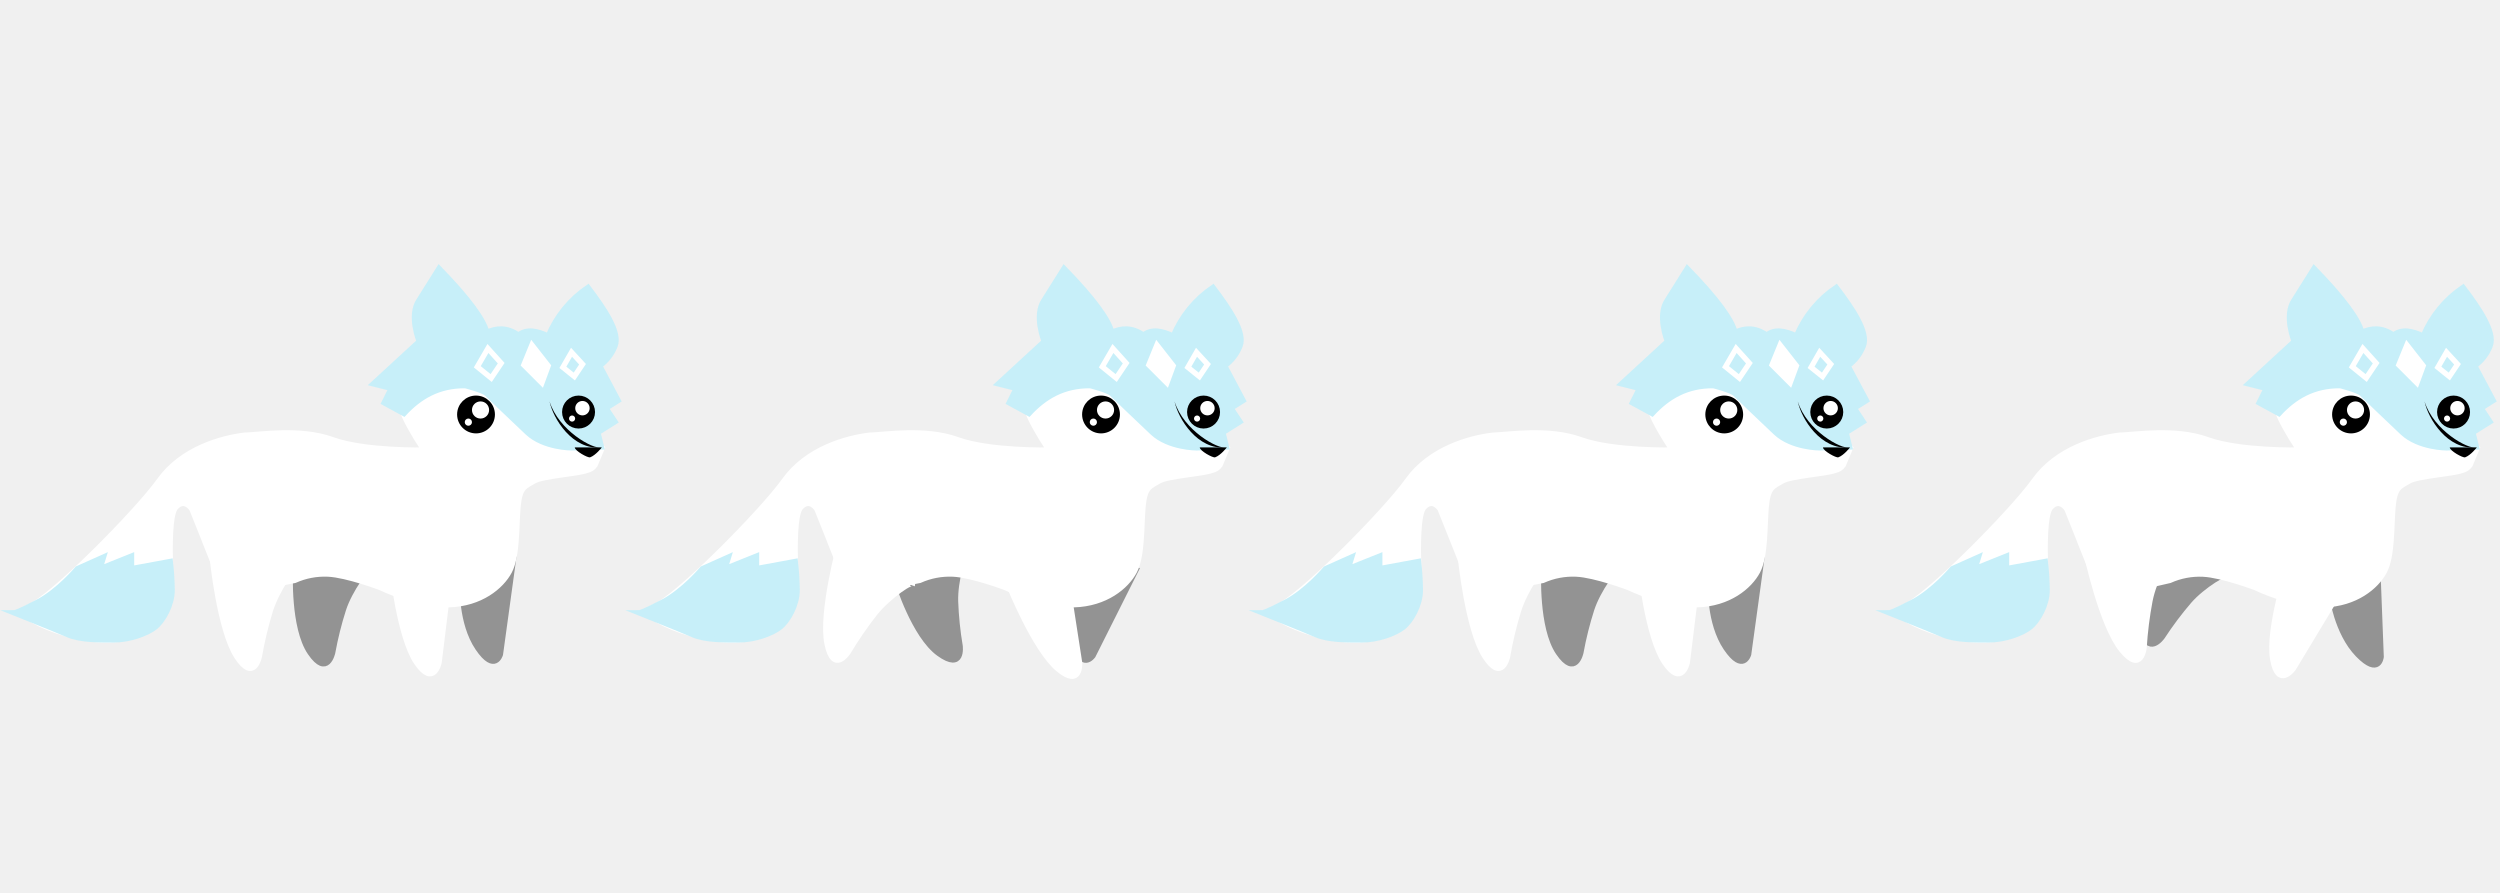
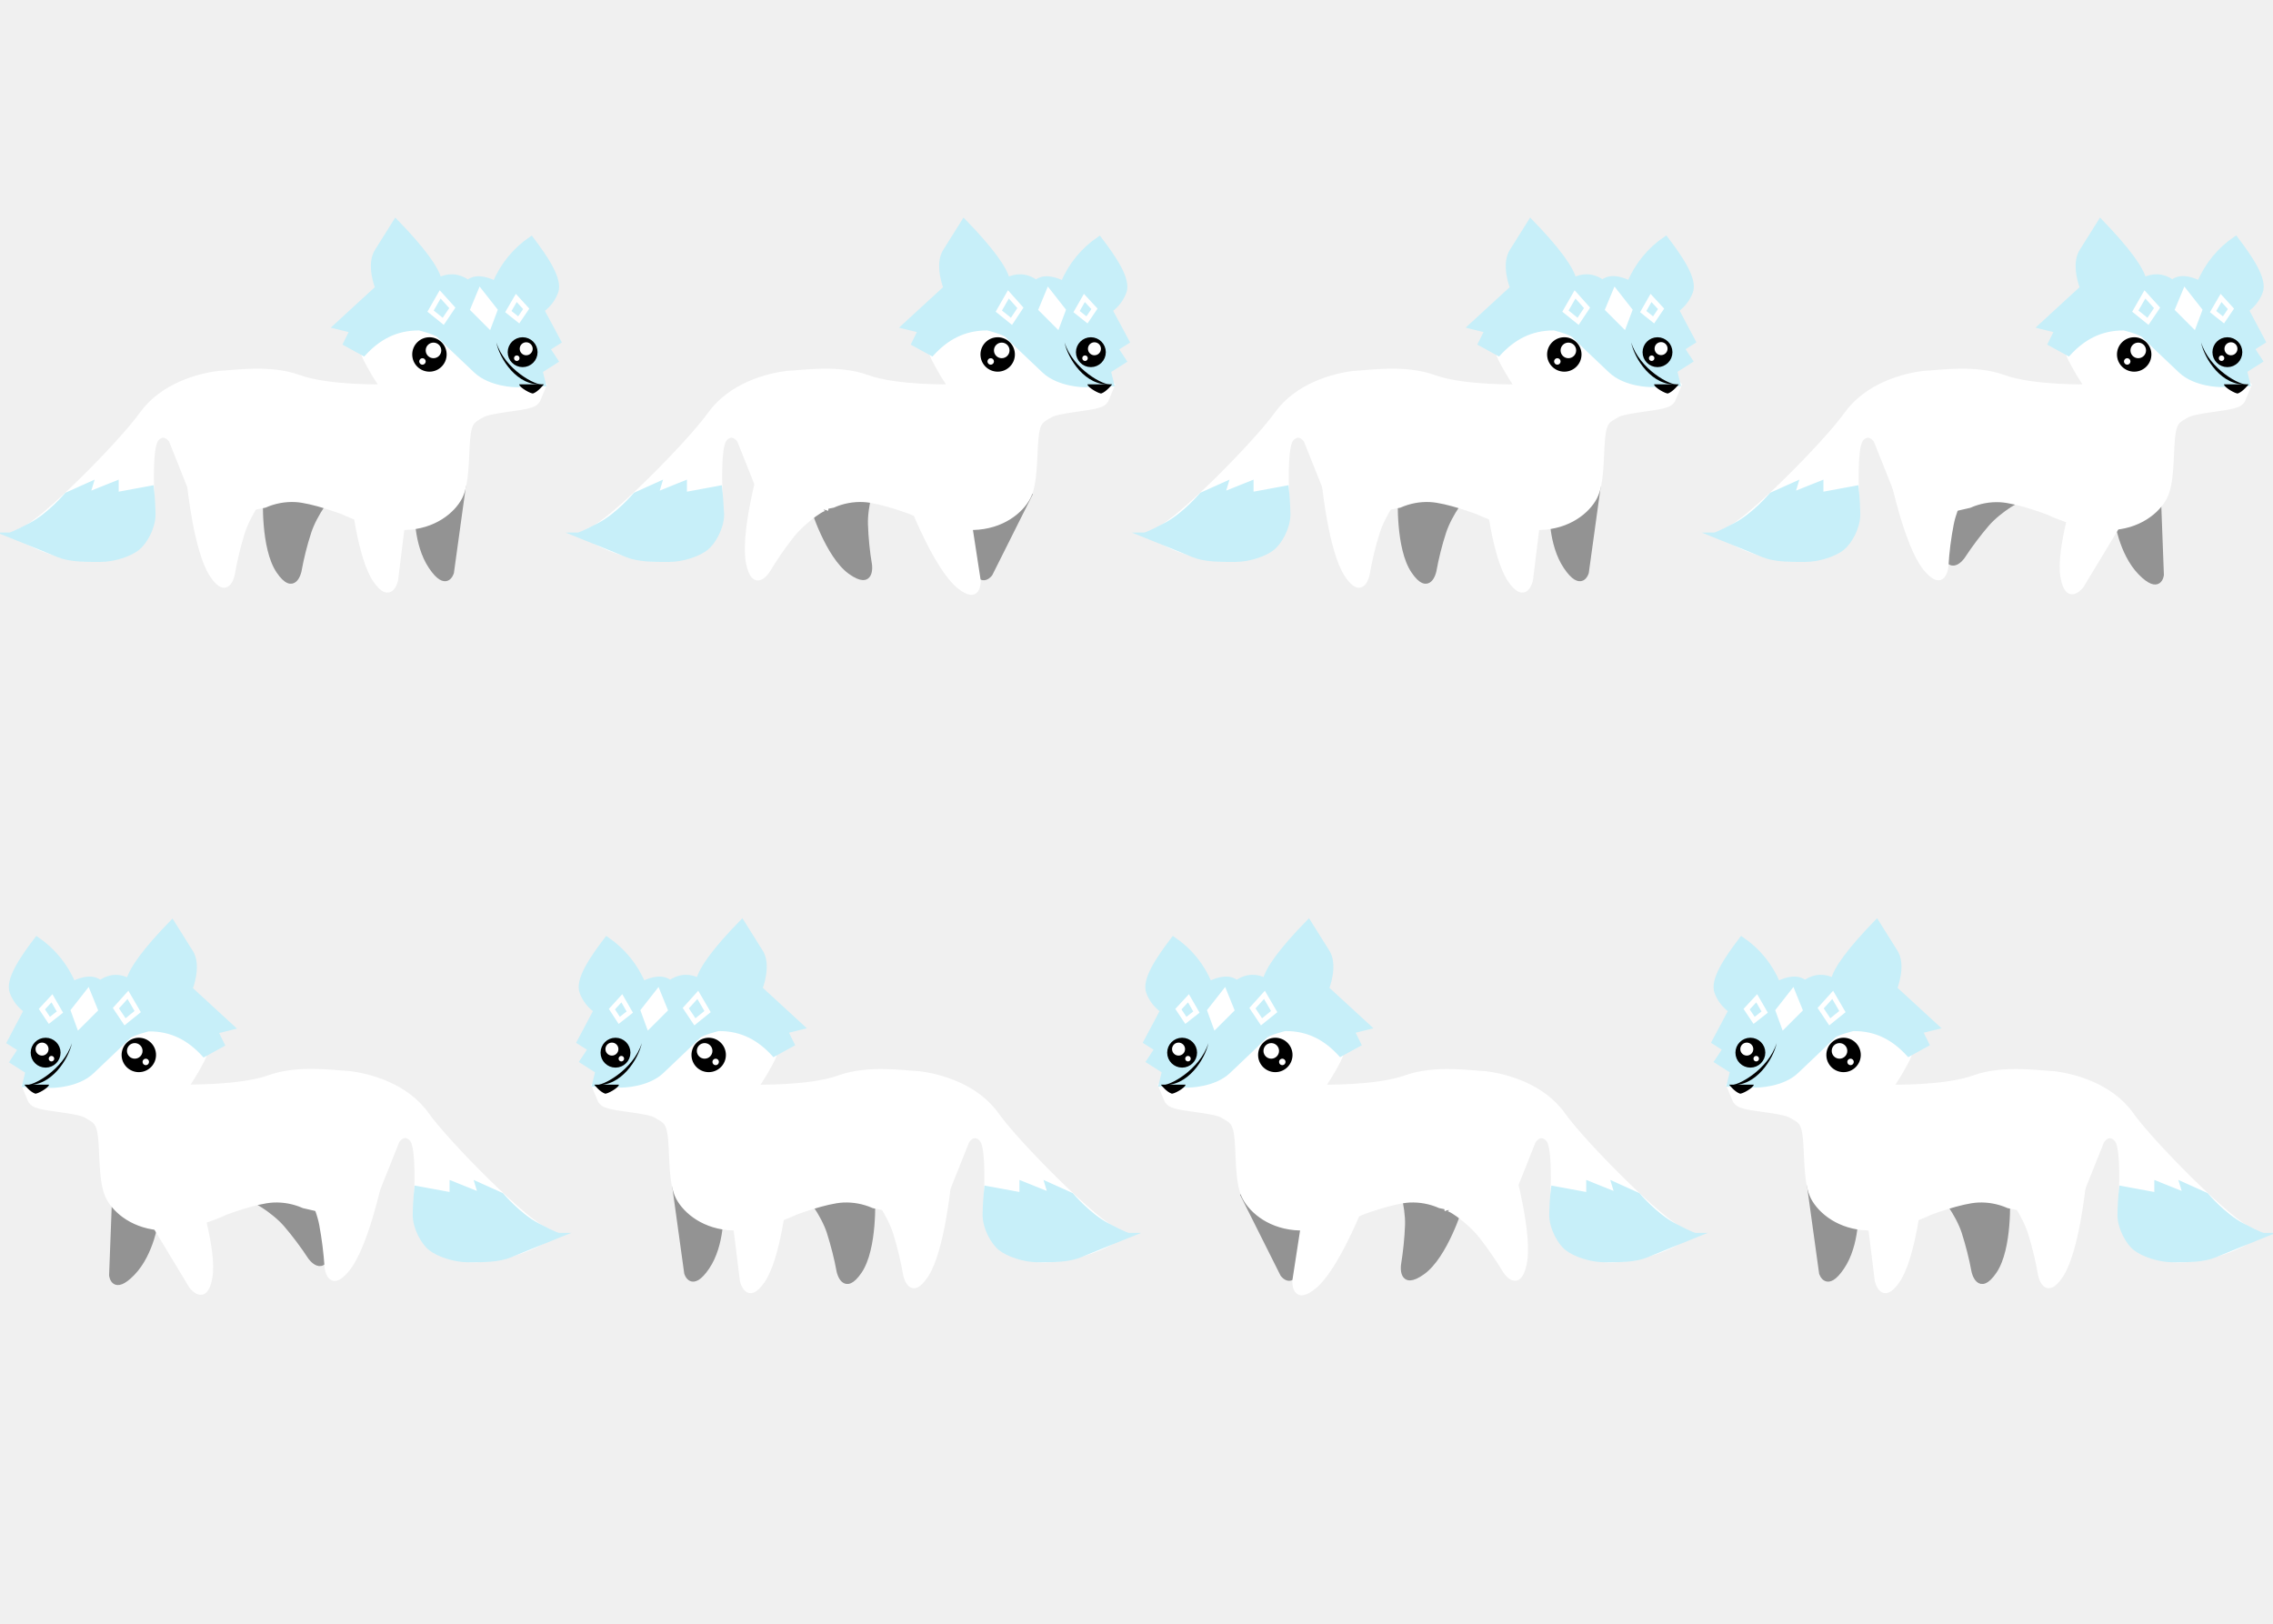
- <svg xmlns="http://www.w3.org/2000/svg" width="1400" height="500" viewBox="0 0 1400 500">
-   <defs>
-     <style>.cls-1{fill:#939393;stroke:#939393;}.cls-1,.cls-2,.cls-3,.cls-4,.cls-6{stroke-miterlimit:10;stroke-width:3px;}.cls-2,.cls-5{fill:#fff;}.cls-2,.cls-6{stroke:#fff;}.cls-3{fill:#c7eff9;stroke:#c7eff9;}.cls-4{stroke:#000;}.cls-6{fill:none;}</style>
-   </defs>
-   <g id="Layer_1_copy_4" data-name="Layer 1 copy 4">
-     <g id="Layer_1" data-name="Layer 1">
-       <g id="Layer_3" data-name="Layer 3">
-         <g id="Layer_10" data-name="Layer 10">
-           <path class="cls-1" d="M165.57,320s-1.52,31.31,8.08,45.45,12.62,0,12.62,0a193,193,0,0,1,6.06-24.24c3.49-10.81,13.89-25.25,13.89-21" />
-           <path class="cls-1" d="M259,327.56s-1,21.21,8.58,35.36,12.63,3.53,12.63,3.53l7.57-55.05" />
-         </g>
-         <g id="Layer_5" data-name="Layer 5">
-           <path class="cls-2" d="M226.17,231.61c-1,.6,10.86,21.06,11.87,20.45,0,0-33.59.76-51.77-5.81s-40.4-2.77-49.24-2.52c-12.87,1.51-35.1,7.57-47.72,25.25S28.2,335.64,15.58,340.19s36.36,24.75,57.06,16.16S94,339.43,95.87,327.06c0,0-.25-3.54-.4-8.59-.4-11.36-.56-30.5,2.93-34.34,5-5.55,9.09,1,9.09,1l13.08,32.78,2.32,15.45L165.06,325a41,41,0,0,1,18.69-3.54c10.6.51,29.29,7.58,29.29,7.58s20.71,10.1,38.38,9.59,29.29-10.1,33.84-18.68,3.84-25.35,4.8-36.11c1-11.11,3.78-11.36,8.83-14.39s24.25-4,29.8-6.06a7.15,7.15,0,0,0,4.55-3l4-9.6c-35.36-35.35-96-39.9-96-39.9Z" />
-         </g>
-         <path class="cls-3" d="M272.63,186.16c-1.76-7.12-10.05-18.64-26.76-35.86L234.76,168c-6,8.48,0,23.23,0,23.23L209,214.94l10.1,2.53-4,8.08,11.11,6.06c8.69-9.39,19.34-15.81,34.34-15.66,0,0,10.1,2.53,12.12,4.55s13.64,13.13,22.73,21.71,24.74,8.59,24.74,8.59l16.67-.51-2-8.08,9.6-6.06-5.05-7.57,6.81-4.29-10.35-19.45a24.52,24.52,0,0,0,8.59-11.11c3-7.57-6.17-21-15.15-32.82A61.56,61.56,0,0,0,307,188.18c-6.26-2.93-12.12-4.19-16.66-.51C283.74,183,277.63,183.73,272.63,186.16Z" />
-         <g id="Layer_7" data-name="Layer 7">
-           <circle class="cls-4" cx="266.57" cy="232.11" r="9.09" />
-           <circle class="cls-5" cx="269.1" cy="229.59" r="4.8" />
-           <circle class="cls-5" cx="262.28" cy="236.4" r="2.02" />
-           <circle class="cls-4" cx="323.99" cy="230.75" r="7.73" />
-           <circle class="cls-5" cx="326.17" cy="228.58" r="4.04" />
-           <circle class="cls-5" cx="320.36" cy="234.39" r="1.72" />
-           <path d="M321.87,250.55c.05,1.92,7.38,6,8.59,5.55,3.13-1.11,6.56-5.55,6.56-5.55Z" />
-           <polygon class="cls-2" points="297.88 193.23 293.34 204.34 303.44 214.44 306.97 204.84 297.88 193.23" />
-           <polygon class="cls-6" points="280.66 203.38 273.24 195.15 267.28 205.4 275.06 211.71 280.66 203.38" />
-           <polygon class="cls-6" points="326.22 203.98 320.06 197.27 315.21 205.7 321.62 210.85 326.22 203.98" />
-           <path d="M336.57,250.55c-4.29,1.16-23.69-9.3-28.84-25.76C309.75,234.39,320.51,252.11,336.57,250.55Z" />
-         </g>
-       </g>
-       <g id="Layer_12" data-name="Layer 12">
-         <path class="cls-3" d="M95.37,314.43l-21.72,4V311.4L56,318.47l2-6.56-14.65,6.56s-10.6,12.63-22.22,18.69S8,343.22,8,343.22s22.73,9.09,29.8,12.12,16.66,3,25.75,3,18.69-3.54,23.23-7.07,9.6-12.63,9.6-20.71A155.77,155.77,0,0,0,95.37,314.43Z" />
-       </g>
-       <g id="Layer_9" data-name="Layer 9">
-         <path class="cls-2" d="M219.61,318.47s4,38.38,13.63,52.53,12.63,0,12.63,0l6.06-49.5" />
-         <path class="cls-2" d="M118.85,312.16s4,40.5,13.69,55.45,12.68,0,12.68,0a209.57,209.57,0,0,1,6.11-25.55c3.53-11.42,13.93-26.72,13.93-22.17" />
-       </g>
-     </g>
-   </g>
-   <g id="Layer_1_copy_2" data-name="Layer 1 copy 2">
-     <g id="Layer_1-2" data-name="Layer 1">
-       <g id="Layer_3-2" data-name="Layer 3">
-         <g id="Layer_10-2" data-name="Layer 10">
-           <path class="cls-1" d="M502.71,326s9.22,30,23.05,40,11.88-4.3,11.88-4.3a189.9,189.9,0,0,1-2.55-24.85c-.4-11.35,4.47-28.47,5.93-24.44" />
-           <path class="cls-1" d="M604.54,323.57s-7.79,19.75-3.27,36.23,10.81,7.41,10.81,7.41L637,317.55" />
-         </g>
-         <g id="Layer_5-2" data-name="Layer 5">
-           <path class="cls-2" d="M576.17,231.61c-1,.6,10.86,21.06,11.87,20.45,0,0-33.59.76-51.77-5.81s-40.4-2.77-49.24-2.52c-12.87,1.51-35.1,7.57-47.72,25.25s-61.11,66.66-73.73,71.21,36.36,24.75,57.06,16.16,21.37-16.92,23.23-29.29c0,0-.25-3.54-.4-8.59-.4-11.36-.56-30.5,2.93-34.34,5.05-5.55,9.09,1,9.09,1l13.08,32.78,2.32,15.45L515.06,325a41,41,0,0,1,18.69-3.54c10.6.51,29.29,7.58,29.29,7.58s20.71,10.1,38.38,9.59,29.29-10.1,33.84-18.68,3.84-25.35,4.8-36.11c1-11.11,3.78-11.36,8.83-14.39s24.25-4,29.8-6.06a7.15,7.15,0,0,0,4.55-3l4-9.6c-35.36-35.35-96-39.9-96-39.9Z" />
-         </g>
-         <path class="cls-3" d="M622.63,186.16c-1.76-7.12-10-18.64-26.76-35.86L584.76,168c-6,8.48,0,23.23,0,23.23L559,214.94l10.1,2.53-4,8.08,11.11,6.06c8.69-9.39,19.34-15.81,34.34-15.66,0,0,10.1,2.53,12.12,4.55s13.64,13.13,22.73,21.71,24.74,8.59,24.74,8.59l16.67-.51-2-8.08,9.6-6.06-5.05-7.57,6.81-4.29-10.35-19.45a24.52,24.52,0,0,0,8.59-11.11c3-7.57-6.17-21-15.15-32.82A61.56,61.56,0,0,0,657,188.18c-6.26-2.93-12.12-4.19-16.66-.51C633.74,183,627.63,183.73,622.63,186.16Z" />
-         <g id="Layer_7-2" data-name="Layer 7">
-           <circle class="cls-4" cx="616.57" cy="232.11" r="9.09" />
-           <circle class="cls-5" cx="619.1" cy="229.59" r="4.8" />
-           <circle class="cls-5" cx="612.28" cy="236.4" r="2.02" />
-           <circle class="cls-4" cx="673.99" cy="230.75" r="7.73" />
-           <circle class="cls-5" cx="676.17" cy="228.58" r="4.04" />
-           <circle class="cls-5" cx="670.36" cy="234.39" r="1.72" />
-           <path d="M671.87,250.55c0,1.92,7.38,6,8.59,5.55,3.13-1.11,6.56-5.55,6.56-5.55Z" />
-           <polygon class="cls-2" points="647.88 193.23 643.34 204.34 653.44 214.44 656.97 204.84 647.88 193.23" />
-           <polygon class="cls-6" points="630.66 203.38 623.24 195.15 617.28 205.4 625.06 211.71 630.66 203.38" />
-           <polygon class="cls-6" points="676.22 203.98 670.05 197.27 665.21 205.7 671.62 210.85 676.22 203.98" />
-           <path d="M686.57,250.55c-4.29,1.16-23.69-9.3-28.84-25.76C659.75,234.39,670.51,252.11,686.57,250.55Z" />
-         </g>
-       </g>
-       <g id="Layer_12-2" data-name="Layer 12">
-         <path class="cls-3" d="M445.37,314.43l-21.72,4V311.4L406,318.47l2-6.56-14.65,6.56s-10.6,12.63-22.22,18.69S358,343.22,358,343.22s22.73,9.09,29.8,12.12,16.66,3,25.75,3,18.69-3.54,23.23-7.07,9.6-12.63,9.6-20.71A155.77,155.77,0,0,0,445.37,314.43Z" />
-       </g>
-       <g id="Layer_9-2" data-name="Layer 9">
-         <path class="cls-2" d="M565,327.74s14.33,35.83,27.41,46.83,12.15-3.44,12.15-3.44l-7.63-49.27" />
-         <path class="cls-2" d="M470.35,303.91s-10.79,39.24-7.17,56.66S475,365.13,475,365.13a210.79,210.79,0,0,1,14.89-21.65c7.4-9.38,22.61-19.92,21-15.68" />
-       </g>
-     </g>
-   </g>
-   <g id="Layer_1_copy_3" data-name="Layer 1 copy 3">
-     <g id="Layer_1-3" data-name="Layer 1">
-       <g id="Layer_3-3" data-name="Layer 3">
-         <g id="Layer_10-3" data-name="Layer 10">
-           <path class="cls-1" d="M864.57,320s-1.52,31.31,8.08,45.45,12.62,0,12.62,0a193,193,0,0,1,6.06-24.24c3.49-10.81,13.89-25.25,13.89-21" />
-           <path class="cls-1" d="M958,327.56s-1,21.21,8.58,35.36,12.63,3.53,12.63,3.53l7.57-55.05" />
-         </g>
-         <g id="Layer_5-3" data-name="Layer 5">
-           <path class="cls-2" d="M925.17,231.61c-1,.6,10.86,21.06,11.87,20.45,0,0-33.59.76-51.77-5.81s-40.4-2.77-49.24-2.52c-12.87,1.51-35.1,7.57-47.72,25.25s-61.11,66.66-73.73,71.21,36.36,24.75,57.06,16.16,21.37-16.92,23.23-29.29c0,0-.25-3.54-.4-8.59-.4-11.36-.56-30.5,2.93-34.34,5.05-5.55,9.09,1,9.09,1l13.08,32.78,2.32,15.45L864.06,325a41,41,0,0,1,18.69-3.54c10.6.51,29.29,7.58,29.29,7.58s20.71,10.1,38.38,9.59,29.29-10.1,33.84-18.68,3.84-25.35,4.8-36.11c1-11.11,3.78-11.36,8.83-14.39s24.25-4,29.8-6.06a7.15,7.15,0,0,0,4.55-3l4-9.6c-35.36-35.35-96-39.9-96-39.9Z" />
-         </g>
-         <path class="cls-3" d="M971.63,186.16c-1.76-7.12-10-18.64-26.76-35.86L933.76,168c-6,8.48,0,23.23,0,23.23L908,214.94l10.1,2.53-4,8.08,11.11,6.06c8.69-9.39,19.34-15.81,34.34-15.66,0,0,10.1,2.53,12.12,4.55s13.64,13.13,22.73,21.71,24.74,8.59,24.74,8.59l16.67-.51-2-8.08,9.6-6.06-5-7.57,6.81-4.29-10.35-19.45a24.52,24.52,0,0,0,8.59-11.11c3-7.57-6.17-21-15.15-32.82A61.56,61.56,0,0,0,1006,188.18c-6.26-2.93-12.12-4.19-16.66-.51C982.74,183,976.63,183.73,971.63,186.16Z" />
-         <g id="Layer_7-3" data-name="Layer 7">
-           <circle class="cls-4" cx="965.57" cy="232.11" r="9.09" />
-           <circle class="cls-5" cx="968.1" cy="229.59" r="4.8" />
-           <circle class="cls-5" cx="961.28" cy="236.4" r="2.02" />
-           <circle class="cls-4" cx="1022.99" cy="230.75" r="7.73" />
-           <circle class="cls-5" cx="1025.17" cy="228.58" r="4.04" />
-           <circle class="cls-5" cx="1019.36" cy="234.39" r="1.72" />
-           <path d="M1020.87,250.55c0,1.92,7.38,6,8.59,5.55,3.13-1.11,6.56-5.55,6.56-5.55Z" />
-           <polygon class="cls-2" points="996.88 193.23 992.34 204.34 1002.44 214.44 1005.97 204.84 996.88 193.23" />
-           <polygon class="cls-6" points="979.66 203.38 972.24 195.15 966.28 205.4 974.06 211.71 979.66 203.38" />
-           <polygon class="cls-6" points="1025.22 203.98 1019.05 197.27 1014.21 205.7 1020.62 210.85 1025.22 203.98" />
-           <path d="M1035.57,250.55c-4.29,1.16-23.69-9.3-28.84-25.76C1008.75,234.39,1019.51,252.11,1035.57,250.55Z" />
-         </g>
-       </g>
-       <g id="Layer_12-3" data-name="Layer 12">
-         <path class="cls-3" d="M794.37,314.43l-21.72,4V311.4L755,318.47l2-6.56-14.65,6.56s-10.6,12.63-22.22,18.69S707,343.22,707,343.22s22.73,9.09,29.8,12.12,16.66,3,25.75,3,18.69-3.54,23.23-7.07,9.6-12.63,9.6-20.71A155.77,155.77,0,0,0,794.37,314.43Z" />
-       </g>
-       <g id="Layer_9-3" data-name="Layer 9">
-         <path class="cls-2" d="M918.61,318.47s4,38.38,13.63,52.53,12.63,0,12.63,0l6.06-49.5" />
-         <path class="cls-2" d="M817.85,312.16s4,40.5,13.69,55.45,12.68,0,12.68,0a209.57,209.57,0,0,1,6.11-25.55c3.53-11.42,13.93-26.72,13.93-22.17" />
-       </g>
-     </g>
-   </g>
-   <g id="Layer_1_copy" data-name="Layer 1 copy">
-     <g id="Layer_1-4" data-name="Layer 1">
-       <g id="Layer_3-4" data-name="Layer 3">
-         <g id="Layer_10-4" data-name="Layer 10">
-           <path class="cls-1" d="M1209.52,306.7s-13.58,28.26-10.24,45,11.63,4.91,11.63,4.91a189.2,189.2,0,0,1,15-20c7.41-8.6,22.61-17.86,20.94-13.9" />
-           <path class="cls-1" d="M1305.81,333.25s2.7,21.07,14.62,33.32,13,1.27,13,1.27l-2.14-55.52" />
-         </g>
-         <g id="Layer_5-4" data-name="Layer 5">
-           <path class="cls-2" d="M1276.17,231.61c-1,.6,10.86,21.06,11.87,20.45,0,0-33.59.76-51.77-5.81s-40.4-2.77-49.24-2.52c-12.87,1.51-35.1,7.57-47.72,25.25s-61.11,66.66-73.73,71.21,36.36,24.75,57.06,16.16,21.37-16.92,23.23-29.29c0,0-.25-3.54-.4-8.59-.4-11.36-.56-30.5,2.93-34.34,5-5.55,9.09,1,9.09,1l13.08,32.78,8.43,15.45,36.06-8.33a41,41,0,0,1,18.69-3.54c10.6.51,29.29,7.58,29.29,7.58s20.71,10.1,38.38,9.59,29.29-10.1,33.84-18.68,3.84-25.35,4.8-36.11c1-11.11,3.78-11.36,8.83-14.39s24.25-4,29.8-6.06a7.15,7.15,0,0,0,4.55-3l4-9.6c-35.36-35.35-96-39.9-96-39.9Z" />
-         </g>
-         <path class="cls-3" d="M1322.63,186.16c-1.76-7.12-10.05-18.64-26.76-35.86L1284.76,168c-6,8.48,0,23.23,0,23.23L1259,214.94l10.1,2.53-4,8.08,11.11,6.06c8.69-9.39,19.34-15.81,34.34-15.66,0,0,10.1,2.53,12.12,4.55s13.64,13.13,22.73,21.71,24.74,8.59,24.74,8.59l16.67-.51-2-8.08,9.6-6.06-5-7.57,6.81-4.29-10.35-19.45a24.52,24.52,0,0,0,8.59-11.11c3-7.57-6.17-21-15.15-32.82A61.56,61.56,0,0,0,1357,188.18c-6.26-2.93-12.12-4.19-16.66-.51C1333.74,183,1327.63,183.73,1322.63,186.16Z" />
-         <g id="Layer_7-4" data-name="Layer 7">
-           <circle class="cls-4" cx="1316.57" cy="232.11" r="9.09" />
-           <circle class="cls-5" cx="1319.1" cy="229.59" r="4.8" />
-           <circle class="cls-5" cx="1312.28" cy="236.4" r="2.02" />
-           <circle class="cls-4" cx="1373.99" cy="230.75" r="7.73" />
-           <circle class="cls-5" cx="1376.17" cy="228.58" r="4.04" />
-           <circle class="cls-5" cx="1370.36" cy="234.39" r="1.72" />
-           <path d="M1371.87,250.55c.05,1.92,7.38,6,8.59,5.55,3.13-1.11,6.56-5.55,6.56-5.55Z" />
-           <polygon class="cls-2" points="1347.88 193.23 1343.34 204.34 1353.44 214.44 1356.97 204.84 1347.88 193.23" />
-           <polygon class="cls-6" points="1330.66 203.38 1323.24 195.15 1317.28 205.4 1325.06 211.71 1330.66 203.38" />
-           <polygon class="cls-6" points="1376.22 203.98 1370.06 197.27 1365.21 205.7 1371.62 210.85 1376.22 203.98" />
-           <path d="M1386.57,250.55c-4.29,1.16-23.69-9.3-28.84-25.76C1359.75,234.39,1370.51,252.11,1386.57,250.55Z" />
-         </g>
-       </g>
-       <g id="Layer_12-4" data-name="Layer 12">
-         <path class="cls-3" d="M1145.37,314.43l-21.72,4V311.4L1106,318.47l2-6.56-14.65,6.56s-10.6,12.63-22.22,18.69-13.13,6.06-13.13,6.06,22.73,9.09,29.8,12.12,16.66,3,25.75,3,18.69-3.54,23.23-7.07,9.6-12.63,9.6-20.71A155.77,155.77,0,0,0,1145.37,314.43Z" />
-       </g>
-       <g id="Layer_9-4" data-name="Layer 9">
-         <path class="cls-2" d="M1281.74,315.72s-12,36.68-9,53.51,11.53,5.16,11.53,5.16l25.75-42.7" />
-         <path class="cls-2" d="M1168.4,310.29s8.45,39.81,19.68,53.62,12.6-1.39,12.6-1.39a211.51,211.51,0,0,1,3.27-26.07c2.27-11.73,10.93-28.08,11.43-23.56" />
+ <svg xmlns="http://www.w3.org/2000/svg" version="1.1" id="Layer_1" x="0px" y="0px" viewBox="0 0 1400 1000" style="enable-background:new 0 0 1400 1000;" xml:space="preserve">
+   <style type="text/css">
+ 	.st0{fill:#939393;stroke:#939393;stroke-width:3;stroke-miterlimit:10;}
+ 	.st1{fill:#FFFFFF;stroke:#FFFFFF;stroke-width:3;stroke-miterlimit:10;}
+ 	.st2{fill:#C7EFF9;stroke:#C7EFF9;stroke-width:3;stroke-miterlimit:10;}
+ 	.st3{stroke:#000000;stroke-width:3;stroke-miterlimit:10;}
+ 	.st4{fill:#FFFFFF;}
+ 	.st5{fill:none;stroke:#FFFFFF;stroke-width:3;stroke-miterlimit:10;}
+ </style>
+   <g id="Layer_1_copy_4">
+     <g id="Layer_1_1_">
+       <g id="Layer_3">
+         <g id="Layer_10">
+           <path class="st0" d="M163.5,306.2c0,0-1.5,31.3,8.1,45.5s12.6,0,12.6,0c1.5-8.2,3.5-16.3,6.1-24.2c3.5-10.8,13.9-25.3,13.9-21" />
+           <path class="st0" d="M256.9,313.7c0,0-1,21.2,8.6,35.4s12.6,3.5,12.6,3.5l7.6-55" />
+         </g>
+         <g id="Layer_5">
+           <path class="st1" d="M224.1,217.8c-1,0.6,10.9,21.1,11.9,20.4c0,0-33.6,0.8-51.8-5.8s-40.4-2.8-49.2-2.5      c-12.9,1.5-35.1,7.6-47.7,25.2c-12.6,17.7-61.1,66.7-73.7,71.2s36.4,24.8,57.1,16.2s21.4-16.9,23.2-29.3c0,0-0.3-3.5-0.4-8.6      c-0.4-11.4-0.6-30.5,2.9-34.3c5-5.5,9.1,1,9.1,1l13.1,32.8l2.3,15.5l42.2-8.4c5.9-2.6,12.3-3.8,18.7-3.5      c10.6,0.5,29.3,7.6,29.3,7.6s20.7,10.1,38.4,9.6s29.3-10.1,33.8-18.7s3.8-25.4,4.8-36.1c1-11.1,3.8-11.4,8.8-14.4      c5-3,24.3-4,29.8-6.1c1.9-0.4,3.5-1.4,4.5-3l4-9.6c-35.4-35.4-96-39.9-96-39.9L224.1,217.8z" />
+         </g>
+         <path class="st2" d="M270.5,172.3c-1.8-7.1-10-18.6-26.8-35.9l-11.1,17.7c-6,8.5,0,23.2,0,23.2l-25.8,23.7l10.1,2.5l-4,8.1     l11.1,6.1c8.7-9.4,19.3-15.8,34.3-15.7c0,0,10.1,2.5,12.1,4.6s13.6,13.1,22.7,21.7S318,237,318,237l16.7-0.5l-2-8.1l9.6-6.1     l-5-7.6l6.8-4.3L333.7,191c3.9-2.8,6.9-6.6,8.6-11.1c3-7.6-6.2-21-15.1-32.8c-9.9,6.7-17.7,16.2-22.3,27.3     c-6.3-2.9-12.1-4.2-16.7-0.5C281.6,169.2,275.5,169.9,270.5,172.3z" />
+         <g id="Layer_7">
+           <circle class="st3" cx="264.5" cy="218.3" r="9.1" />
+           <circle class="st4" cx="267" cy="215.8" r="4.8" />
+           <circle class="st4" cx="260.2" cy="222.6" r="2" />
+           <circle class="st3" cx="321.9" cy="216.9" r="7.7" />
+           <circle class="st4" cx="324.1" cy="214.8" r="4" />
+           <circle class="st4" cx="318.3" cy="220.6" r="1.7" />
+           <path d="M319.8,236.7c0,1.9,7.4,6,8.6,5.6c3.1-1.1,6.6-5.6,6.6-5.6H319.8z" />
+           <polygon class="st1" points="295.8,179.4 291.2,190.5 301.3,200.6 304.9,191     " />
+           <polygon class="st5" points="278.6,189.6 271.1,181.3 265.2,191.6 273,197.9     " />
+           <polygon class="st5" points="324.1,190.2 318,183.5 313.1,191.9 319.5,197     " />
+           <path d="M334.5,236.7c-4.3,1.2-23.7-9.3-28.8-25.8C307.6,220.6,318.4,238.3,334.5,236.7z" />
+         </g>
+       </g>
+       <g id="Layer_12">
+         <path class="st2" d="M93.3,300.6l-21.7,4v-7l-17.7,7.1l2-6.6l-14.7,6.6c0,0-10.6,12.6-22.2,18.7s-13.1,6.1-13.1,6.1     s22.7,9.1,29.8,12.1s16.7,3,25.8,3s18.7-3.5,23.2-7.1s9.6-12.6,9.6-20.7C94.2,311.4,93.9,306,93.3,300.6z" />
+       </g>
+       <g id="Layer_9">
+         <path class="st1" d="M217.5,304.7c0,0,4,38.4,13.6,52.5s12.6,0,12.6,0l6.1-49.5" />
+         <path class="st1" d="M116.7,298.3c0,0,4,40.5,13.7,55.5s12.7,0,12.7,0c1.5-8.6,3.5-17.2,6.1-25.5c3.5-11.4,13.9-26.7,13.9-22.2" />
+       </g>
+     </g>
+   </g>
+   <g id="Layer_1_copy_2">
+     <g id="Layer_1-2">
+       <g id="Layer_3-2">
+         <g id="Layer_10-2">
+           <path class="st0" d="M500.6,312.2c0,0,9.2,30,23.1,40s11.9-4.3,11.9-4.3c-1.4-8.2-2.2-16.5-2.5-24.9      c-0.4-11.4,4.5-28.5,5.9-24.4" />
+           <path class="st0" d="M602.4,309.8c0,0-7.8,19.8-3.3,36.2s10.8,7.4,10.8,7.4l24.9-49.7" />
+         </g>
+         <g id="Layer_5-2">
+           <path class="st1" d="M574.1,217.8c-1,0.6,10.9,21.1,11.9,20.4c0,0-33.6,0.8-51.8-5.8s-40.4-2.8-49.2-2.5      c-12.9,1.5-35.1,7.6-47.7,25.2c-12.6,17.7-61.1,66.7-73.7,71.2s36.4,24.8,57.1,16.2s21.4-16.9,23.2-29.3c0,0-0.3-3.5-0.4-8.6      c-0.4-11.4-0.6-30.5,2.9-34.3c5-5.5,9.1,1,9.1,1l13.1,32.8l2.3,15.5l42.2-8.4c5.9-2.6,12.3-3.8,18.7-3.5      c10.6,0.5,29.3,7.6,29.3,7.6s20.7,10.1,38.4,9.6s29.3-10.1,33.8-18.7s3.8-25.4,4.8-36.1c1-11.1,3.8-11.4,8.8-14.4      c5-3,24.3-4,29.8-6.1c1.9-0.4,3.5-1.4,4.5-3l4-9.6c-35.4-35.4-96-39.9-96-39.9L574.1,217.8z" />
+         </g>
+         <path class="st2" d="M620.5,172.3c-1.8-7.1-10-18.6-26.8-35.9l-11.1,17.7c-6,8.5,0,23.2,0,23.2l-25.8,23.7l10.1,2.5l-4,8.1     l11.1,6.1c8.7-9.4,19.3-15.8,34.3-15.7c0,0,10.1,2.5,12.1,4.6s13.6,13.1,22.7,21.7S668,237,668,237l16.7-0.5l-2-8.1l9.6-6.1     l-5-7.6l6.8-4.3L683.7,191c3.9-2.8,6.9-6.6,8.6-11.1c3-7.6-6.2-21-15.2-32.8c-9.9,6.7-17.7,16.2-22.3,27.3     c-6.3-2.9-12.1-4.2-16.7-0.5C631.6,169.2,625.5,169.9,620.5,172.3z" />
+         <g id="Layer_7-2">
+           <circle class="st3" cx="614.5" cy="218.3" r="9.1" />
+           <circle class="st4" cx="617" cy="215.8" r="4.8" />
+           <circle class="st4" cx="610.2" cy="222.6" r="2" />
+           <circle class="st3" cx="671.9" cy="216.9" r="7.7" />
+           <circle class="st4" cx="674.1" cy="214.8" r="4" />
+           <circle class="st4" cx="668.3" cy="220.6" r="1.7" />
+           <path d="M669.8,236.7c0,1.9,7.4,6,8.6,5.6c3.1-1.1,6.6-5.6,6.6-5.6H669.8z" />
+           <polygon class="st1" points="645.8,179.4 641.2,190.5 651.3,200.6 654.9,191     " />
+           <polygon class="st5" points="628.5,189.6 621.1,181.3 615.2,191.6 623,197.9     " />
+           <polygon class="st5" points="674.1,190.2 667.9,183.5 663.1,191.9 669.5,197     " />
+           <path d="M684.5,236.7c-4.3,1.2-23.7-9.3-28.8-25.8C657.6,220.6,668.4,238.3,684.5,236.7z" />
+         </g>
+       </g>
+       <g id="Layer_12-2">
+         <path class="st2" d="M443.3,300.6l-21.7,4v-7l-17.6,7.1l2-6.6l-14.6,6.6c0,0-10.6,12.6-22.2,18.7s-13.1,6.1-13.1,6.1     s22.7,9.1,29.8,12.1s16.7,3,25.8,3s18.7-3.5,23.2-7.1s9.6-12.6,9.6-20.7C444.2,311.4,443.9,306,443.3,300.6z" />
+       </g>
+       <g id="Layer_9-2">
+         <path class="st1" d="M562.9,313.9c0,0,14.3,35.8,27.4,46.8s12.2-3.4,12.2-3.4l-7.6-49.3" />
+         <path class="st1" d="M468.2,290.1c0,0-10.8,39.2-7.2,56.7s11.8,4.6,11.8,4.6c4.5-7.5,9.5-14.8,14.9-21.6     c7.4-9.4,22.6-19.9,21-15.7" />
+       </g>
+     </g>
+   </g>
+   <g id="Layer_1_copy_3">
+     <g id="Layer_1-3">
+       <g id="Layer_3-3">
+         <g id="Layer_10-3">
+           <path class="st0" d="M862.5,306.2c0,0-1.5,31.3,8.1,45.5s12.6,0,12.6,0c1.5-8.2,3.5-16.3,6.1-24.2c3.5-10.8,13.9-25.3,13.9-21" />
+           <path class="st0" d="M955.9,313.7c0,0-1,21.2,8.6,35.4s12.6,3.5,12.6,3.5l7.6-55" />
+         </g>
+         <g id="Layer_5-3">
+           <path class="st1" d="M923.1,217.8c-1,0.6,10.9,21.1,11.9,20.4c0,0-33.6,0.8-51.8-5.8s-40.4-2.8-49.2-2.5      c-12.9,1.5-35.1,7.6-47.7,25.2c-12.6,17.7-61.1,66.7-73.7,71.2s36.4,24.8,57.1,16.2s21.4-16.9,23.2-29.3c0,0-0.3-3.5-0.4-8.6      c-0.4-11.4-0.6-30.5,2.9-34.3c5-5.5,9.1,1,9.1,1l13.1,32.8l2.3,15.5l42.2-8.4c5.9-2.6,12.3-3.8,18.7-3.5      c10.6,0.5,29.3,7.6,29.3,7.6s20.7,10.1,38.4,9.6s29.3-10.1,33.8-18.7s3.8-25.4,4.8-36.1c1-11.1,3.8-11.4,8.8-14.4      c5-3,24.3-4,29.8-6.1c1.9-0.4,3.5-1.4,4.6-3l4-9.6c-35.4-35.4-96-39.9-96-39.9L923.1,217.8z" />
+         </g>
+         <path class="st2" d="M969.5,172.3c-1.8-7.1-10-18.6-26.8-35.9l-11.1,17.7c-6,8.5,0,23.2,0,23.2l-25.8,23.7l10.1,2.5l-4,8.1     l11.1,6.1c8.7-9.4,19.3-15.8,34.3-15.7c0,0,10.1,2.5,12.1,4.6s13.6,13.1,22.7,21.7s24.7,8.6,24.7,8.6l16.7-0.5l-2-8.1l9.6-6.1     l-5-7.6l6.8-4.3l-10.3-19.4c3.9-2.8,6.9-6.6,8.6-11.1c3-7.6-6.2-21-15.2-32.8c-9.9,6.7-17.7,16.2-22.3,27.3     c-6.3-2.9-12.1-4.2-16.7-0.5C980.6,169.2,974.5,169.9,969.5,172.3z" />
+         <g id="Layer_7-3">
+           <circle class="st3" cx="963.5" cy="218.3" r="9.1" />
+           <circle class="st4" cx="966" cy="215.8" r="4.8" />
+           <circle class="st4" cx="959.2" cy="222.6" r="2" />
+           <circle class="st3" cx="1020.9" cy="216.9" r="7.7" />
+           <path class="st4" d="M1023.1,210.7c2.2,0,4,1.8,4,4s-1.8,4-4,4s-4-1.8-4-4S1020.8,210.7,1023.1,210.7z" />
+           <circle class="st4" cx="1017.3" cy="220.6" r="1.7" />
+           <path d="M1018.8,236.7c0,1.9,7.4,6,8.6,5.6c3.1-1.1,6.6-5.6,6.6-5.6H1018.8z" />
+           <polygon class="st1" points="994.8,179.4 990.2,190.5 1000.3,200.6 1003.9,191     " />
+           <polygon class="st5" points="977.5,189.6 970.1,181.3 964.2,191.6 972,197.9     " />
+           <polygon class="st5" points="1023.1,190.2 1016.9,183.5 1012.1,191.9 1018.5,197     " />
+           <path d="M1033.5,236.7c-4.3,1.2-23.7-9.3-28.8-25.8C1006.6,220.6,1017.4,238.3,1033.5,236.7z" />
+         </g>
+       </g>
+       <g id="Layer_12-3">
+         <path class="st2" d="M792.3,300.6l-21.7,4v-7l-17.7,7.1l2-6.6l-14.7,6.6c0,0-10.6,12.6-22.2,18.7s-13.1,6.1-13.1,6.1     s22.7,9.1,29.8,12.1s16.7,3,25.8,3s18.7-3.5,23.2-7.1s9.6-12.6,9.6-20.7C793.2,311.4,792.9,306,792.3,300.6z" />
+       </g>
+       <g id="Layer_9-3">
+         <path class="st1" d="M916.5,304.7c0,0,4,38.4,13.6,52.5s12.6,0,12.6,0l6.1-49.5" />
+         <path class="st1" d="M815.7,298.3c0,0,4,40.5,13.7,55.5s12.7,0,12.7,0c1.5-8.6,3.5-17.2,6.1-25.5c3.5-11.4,13.9-26.7,13.9-22.2" />
+       </g>
+     </g>
+   </g>
+   <g id="Layer_1_copy">
+     <g id="Layer_1-4">
+       <g id="Layer_3-4">
+         <g id="Layer_10-4">
+           <path class="st0" d="M1207.4,292.9c0,0-13.6,28.3-10.2,45s11.6,4.9,11.6,4.9c4.6-7,9.6-13.7,15-20c7.4-8.6,22.6-17.9,20.9-13.9" />
+           <path class="st0" d="M1303.7,319.4c0,0,2.7,21.1,14.6,33.3s13,1.3,13,1.3l-2.1-55.5" />
+         </g>
+         <g id="Layer_5-4">
+           <path class="st1" d="M1274.1,217.8c-1,0.6,10.9,21.1,11.9,20.4c0,0-33.6,0.8-51.8-5.8s-40.4-2.8-49.2-2.5      c-12.9,1.5-35.1,7.6-47.7,25.2c-12.6,17.7-61.1,66.7-73.7,71.2s36.4,24.8,57.1,16.2s21.4-16.9,23.2-29.3c0,0-0.3-3.5-0.4-8.6      c-0.4-11.4-0.6-30.5,2.9-34.3c5-5.5,9.1,1,9.1,1l13.1,32.8l8.4,15.5l36.1-8.3c5.9-2.6,12.3-3.8,18.7-3.5      c10.6,0.5,29.3,7.6,29.3,7.6s20.7,10.1,38.4,9.6s29.3-10.1,33.8-18.7s3.8-25.4,4.8-36.1c1-11.1,3.8-11.4,8.8-14.4      c5-3,24.3-4,29.8-6.1c1.9-0.4,3.5-1.4,4.6-3l4-9.6c-35.4-35.4-96-39.9-96-39.9L1274.1,217.8z" />
+         </g>
+         <path class="st2" d="M1320.5,172.3c-1.8-7.1-10.1-18.6-26.8-35.9l-11.1,17.7c-6,8.5,0,23.2,0,23.2l-25.8,23.7l10.1,2.5l-4,8.1     l11.1,6.1c8.7-9.4,19.3-15.8,34.3-15.7c0,0,10.1,2.5,12.1,4.6s13.6,13.1,22.7,21.7s24.7,8.6,24.7,8.6l16.7-0.5l-2-8.1l9.6-6.1     l-5-7.6l6.8-4.3l-10.3-19.4c3.9-2.8,6.9-6.6,8.6-11.1c3-7.6-6.2-21-15.2-32.8c-9.9,6.7-17.7,16.2-22.3,27.3     c-6.3-2.9-12.1-4.2-16.7-0.5C1331.6,169.2,1325.5,169.9,1320.5,172.3z" />
+         <g id="Layer_7-4">
+           <circle class="st3" cx="1314.5" cy="218.3" r="9.1" />
+           <circle class="st4" cx="1317" cy="215.8" r="4.8" />
+           <circle class="st4" cx="1310.2" cy="222.6" r="2" />
+           <circle class="st3" cx="1371.9" cy="216.9" r="7.7" />
+           <circle class="st4" cx="1374.1" cy="214.8" r="4" />
+           <circle class="st4" cx="1368.3" cy="220.6" r="1.7" />
+           <path d="M1369.8,236.7c0.1,1.9,7.4,6,8.6,5.6c3.1-1.1,6.6-5.6,6.6-5.6H1369.8z" />
+           <polygon class="st1" points="1345.8,179.4 1341.2,190.5 1351.3,200.6 1354.9,191     " />
+           <polygon class="st5" points="1328.6,189.6 1321.1,181.3 1315.2,191.6 1323,197.9     " />
+           <polygon class="st5" points="1374.1,190.2 1368,183.5 1363.1,191.9 1369.5,197     " />
+           <path d="M1384.5,236.7c-4.3,1.2-23.7-9.3-28.8-25.8C1357.6,220.6,1368.4,238.3,1384.5,236.7z" />
+         </g>
+       </g>
+       <g id="Layer_12-4">
+         <path class="st2" d="M1143.3,300.6l-21.7,4v-7l-17.7,7.1l2-6.6l-14.7,6.6c0,0-10.6,12.6-22.2,18.7s-13.1,6.1-13.1,6.1     s22.7,9.1,29.8,12.1s16.7,3,25.8,3s18.7-3.5,23.2-7.1s9.6-12.6,9.6-20.7C1144.2,311.4,1143.9,306,1143.3,300.6z" />
+       </g>
+       <g id="Layer_9-4">
+         <path class="st1" d="M1279.6,301.9c0,0-12,36.7-9,53.5s11.5,5.2,11.5,5.2l25.8-42.7" />
+         <path class="st1" d="M1166.3,296.5c0,0,8.4,39.8,19.7,53.6s12.6-1.4,12.6-1.4c0.5-8.7,1.6-17.5,3.3-26.1     c2.3-11.7,10.9-28.1,11.4-23.6" />
+       </g>
+     </g>
+   </g>
+   <g id="Layer_1_copy_4_1_">
+     <g id="Layer_1_2_">
+       <g id="Layer_3_1_">
+         <g id="Layer_10_1_">
+           <path class="st0" d="M1195.8,737.8c0-4.3,10.4,10.2,13.9,21c2.5,7.9,4.6,16,6.1,24.2c0,0,3,14.1,12.6,0      c9.6-14.1,8.1-45.5,8.1-45.5" />
+           <path class="st0" d="M1114.3,729l7.6,55c0,0,3.1,10.6,12.6-3.5c9.6-14.1,8.6-35.4,8.6-35.4" />
+         </g>
+         <g id="Layer_5_1_">
+           <path class="st1" d="M1160.8,628.5c0,0-60.6,4.5-96,39.9l4,9.6c1.1,1.6,2.7,2.6,4.6,3c5.5,2.1,24.8,3,29.8,6.1      c5.1,3,7.8,3.3,8.8,14.4c1,10.8,0.3,27.5,4.8,36.1c4.6,8.6,16.2,18.2,33.8,18.7c17.7,0.5,38.4-9.6,38.4-9.6s18.7-7.1,29.3-7.6      c6.4-0.3,12.8,0.9,18.7,3.5l42.2,8.4l2.3-15.5l13.1-32.8c0,0,4.1-6.5,9.1-1c3.5,3.8,3.3,23,2.9,34.3c-0.2,5-0.4,8.6-0.4,8.6      c1.9,12.4,2.5,20.7,23.2,29.3c20.7,8.6,69.7-11.6,57.1-16.2s-61.1-53.5-73.7-71.2s-34.8-23.7-47.7-25.3      c-8.8-0.3-31.1-4-49.2,2.5c-18.2,6.6-51.8,5.8-51.8,5.8c1,0.6,12.9-19.8,11.9-20.5L1160.8,628.5z" />
+         </g>
+         <path class="st2" d="M1111.7,605.2c-4.5-3.7-10.4-2.4-16.7,0.5c-4.6-11.1-12.3-20.5-22.3-27.3c-9,11.8-18.2,25.2-15.2,32.8     c1.7,4.5,4.7,8.3,8.6,11.1l-10.3,19.4l6.8,4.3l-5.1,7.6l9.6,6.1l-2,8.1l16.7,0.5c0,0,15.7,0,24.7-8.6     c9.1-8.6,20.7-19.7,22.7-21.7c2-2,12.1-4.5,12.1-4.5c15-0.2,25.7,6.3,34.3,15.7l11.1-6.1l-4-8.1l10.1-2.5l-25.8-23.7     c0,0,6-14.8,0-23.2l-11.1-17.7c-16.7,17.2-25,28.7-26.8,35.9C1124.4,601.3,1118.3,600.6,1111.7,605.2z" />
+         <g id="Layer_7_1_">
+           <circle class="st3" cx="1135.5" cy="649.7" r="9.1" />
+           <circle class="st4" cx="1133" cy="647.2" r="4.8" />
+           <circle class="st4" cx="1139.8" cy="654" r="2" />
+           <circle class="st3" cx="1078.1" cy="648.3" r="7.7" />
+           <circle class="st4" cx="1075.9" cy="646.1" r="4" />
+           <circle class="st4" cx="1081.7" cy="652" r="1.7" />
+           <path d="M1065,668c0,0,3.4,4.4,6.6,5.5c1.2,0.5,8.5-3.6,8.6-5.5H1065z" />
+           <polygon class="st1" points="1095.1,622.4 1098.6,632 1108.7,621.9 1104.2,610.8     " />
+           <polygon class="st5" points="1127,629.3 1134.8,623 1128.8,612.7 1121.4,620.9     " />
+           <polygon class="st5" points="1080.4,628.4 1086.9,623.3 1082,614.8 1075.8,621.5     " />
+           <path d="M1094.3,642.4c-5.2,16.5-24.6,26.9-28.8,25.8C1081.6,669.7,1092.3,652,1094.3,642.4z" />
+         </g>
+       </g>
+       <g id="Layer_12_1_">
+         <path class="st2" d="M1305.7,748.1c0,8.1,5.1,17.2,9.6,20.7c4.5,3.5,14.1,7.1,23.2,7.1c9.1,0,18.7,0,25.8-3     c7.1-3,29.8-12.1,29.8-12.1s-1.5,0-13.1-6.1s-22.2-18.7-22.2-18.7l-14.7-6.6l2,6.6l-17.7-7.1v7l-21.7-4     C1306.1,737.4,1305.8,742.7,1305.7,748.1z" />
+       </g>
+       <g id="Layer_9_1_">
+         <path class="st1" d="M1150.1,739.1l6.1,49.5c0,0,3,14.2,12.6,0c9.6-14.1,13.6-52.5,13.6-52.5" />
+         <path class="st1" d="M1236.8,737.5c0-4.5,10.4,10.8,13.9,22.2c2.6,8.4,4.6,16.9,6.1,25.5c0,0,3,15,12.7,0     c9.7-15,13.7-55.5,13.7-55.5" />
+       </g>
+     </g>
+   </g>
+   <g id="Layer_1_copy_2_1_">
+     <g id="Layer_1-2_1_">
+       <g id="Layer_3-2_1_">
+         <g id="Layer_10-2_1_">
+           <path class="st0" d="M861,730c1.5-4,6.3,13.1,5.9,24.4c-0.3,8.3-1.2,16.6-2.5,24.8c0,0-2,14.3,11.9,4.3s23.1-40,23.1-40" />
+           <path class="st0" d="M765.1,735.1l24.9,49.7c0,0,6.3,9.1,10.8-7.4c4.5-16.5-3.3-36.2-3.3-36.2" />
+         </g>
+         <g id="Layer_5-2_1_">
+           <path class="st1" d="M810.8,628.5c0,0-60.6,4.5-96,39.9l4,9.6c1.1,1.6,2.7,2.6,4.5,3c5.5,2.1,24.8,3,29.8,6.1s7.8,3.3,8.8,14.4      c1,10.8,0.2,27.5,4.8,36.1c4.6,8.6,16.2,18.2,33.8,18.7s38.4-9.6,38.4-9.6s18.7-7.1,29.3-7.6c6.4-0.3,12.8,0.9,18.7,3.5      l42.2,8.4l2.3-15.5l13.1-32.8c0,0,4-6.5,9.1-1c3.5,3.8,3.3,23,2.9,34.3c-0.1,5-0.4,8.6-0.4,8.6c1.9,12.4,2.5,20.7,23.2,29.3      c20.7,8.6,69.7-11.6,57.1-16.2s-61.1-53.5-73.7-71.2s-34.9-23.7-47.7-25.3c-8.8-0.3-31.1-4-49.2,2.5s-51.8,5.8-51.8,5.8      c1,0.6,12.9-19.8,11.9-20.5L810.8,628.5z" />
+         </g>
+         <path class="st2" d="M761.7,605.2c-4.5-3.7-10.4-2.4-16.7,0.5c-4.6-11.1-12.3-20.5-22.3-27.3c-9,11.8-18.2,25.2-15.2,32.8     c1.7,4.5,4.7,8.3,8.6,11.1l-10.3,19.4l6.8,4.3l-5,7.6l9.6,6.1l-2,8.1l16.7,0.5c0,0,15.7,0,24.7-8.6c9.1-8.6,20.7-19.7,22.7-21.7     s12.1-4.5,12.1-4.5c15-0.2,25.7,6.3,34.3,15.7l11.1-6.1l-4-8.1l10.1-2.5l-25.8-23.7c0,0,6-14.8,0-23.2l-11.1-17.7     c-16.8,17.2-25,28.7-26.8,35.9C774.4,601.3,768.3,600.6,761.7,605.2z" />
+         <g id="Layer_7-2_1_">
+           <circle class="st3" cx="785.5" cy="649.7" r="9.1" />
+           <circle class="st4" cx="783" cy="647.2" r="4.8" />
+           <circle class="st4" cx="789.8" cy="654" r="2" />
+           <circle class="st3" cx="728.1" cy="648.3" r="7.7" />
+           <circle class="st4" cx="725.9" cy="646.1" r="4" />
+           <circle class="st4" cx="731.7" cy="652" r="1.7" />
+           <path d="M715,668c0,0,3.4,4.4,6.6,5.5c1.2,0.5,8.6-3.6,8.6-5.5H715z" />
+           <polygon class="st1" points="745.1,622.4 748.6,632 758.7,621.9 754.2,610.8     " />
+           <polygon class="st5" points="777,629.3 784.8,623 778.8,612.7 771.4,620.9     " />
+           <polygon class="st5" points="730.4,628.4 736.9,623.3 732,614.8 725.8,621.5     " />
+           <path d="M744.3,642.4c-5.2,16.5-24.6,26.9-28.8,25.8C731.6,669.7,742.3,652,744.3,642.4z" />
+         </g>
+       </g>
+       <g id="Layer_12-2_1_">
+         <path class="st2" d="M955.7,748.1c0,8.1,5.1,17.2,9.6,20.7c4.5,3.5,14.1,7.1,23.2,7.1c9.1,0,18.7,0,25.8-3     c7.1-3,29.8-12.1,29.8-12.1s-1.5,0-13.1-6.1s-22.2-18.7-22.2-18.7l-14.6-6.6l2,6.6l-17.7-7.1v7l-21.7-4     C956.1,737.4,955.8,742.7,955.7,748.1z" />
+       </g>
+       <g id="Layer_9-2_1_">
+         <path class="st1" d="M805.1,739.4l-7.6,49.3c0,0-0.9,14.4,12.2,3.4s27.4-46.8,27.4-46.8" />
+         <path class="st1" d="M891.2,745.4c-1.6-4.2,13.6,6.3,21,15.7c5.4,6.9,10.4,14.1,14.9,21.6c0,0,8.2,12.9,11.8-4.6     c3.6-17.4-7.2-56.7-7.2-56.7" />
+       </g>
+     </g>
+   </g>
+   <g id="Layer_1_copy_3_1_">
+     <g id="Layer_1-3_1_">
+       <g id="Layer_3-3_1_">
+         <g id="Layer_10-3_1_">
+           <path class="st0" d="M496.8,737.8c0-4.3,10.4,10.2,13.9,21c2.5,7.9,4.6,16,6.1,24.2c0,0,3,14.1,12.6,0s8.1-45.5,8.1-45.5" />
+           <path class="st0" d="M415.3,729l7.6,55c0,0,3,10.6,12.6-3.5c9.6-14.1,8.6-35.4,8.6-35.4" />
+         </g>
+         <g id="Layer_5-3_1_">
+           <path class="st1" d="M461.8,628.5c0,0-60.6,4.5-96,39.9l4,9.6c1.1,1.6,2.7,2.6,4.6,3c5.6,2.1,24.8,3,29.8,6.1s7.8,3.3,8.8,14.4      c1,10.8,0.2,27.5,4.8,36.1c4.6,8.6,16.2,18.2,33.8,18.7s38.4-9.6,38.4-9.6s18.7-7.1,29.3-7.6c6.4-0.3,12.8,0.9,18.7,3.5      l42.2,8.4l2.3-15.5l13.1-32.8c0,0,4-6.5,9.1-1c3.5,3.8,3.3,23,2.9,34.3c-0.2,5-0.4,8.6-0.4,8.6c1.9,12.4,2.5,20.7,23.2,29.3      c20.7,8.6,69.7-11.6,57.1-16.2s-61.1-53.5-73.7-71.2s-34.9-23.7-47.7-25.3c-8.8-0.3-31.1-4-49.2,2.5      c-18.2,6.6-51.8,5.8-51.8,5.8c1,0.6,12.9-19.8,11.9-20.5L461.8,628.5z" />
+         </g>
+         <path class="st2" d="M412.7,605.2c-4.5-3.7-10.4-2.4-16.7,0.5c-4.6-11.1-12.4-20.5-22.3-27.3c-9,11.8-18.2,25.2-15.2,32.8     c1.7,4.5,4.7,8.3,8.6,11.1l-10.3,19.4l6.8,4.3l-5,7.6l9.6,6.1l-2,8.1l16.7,0.5c0,0,15.7,0,24.7-8.6c9.1-8.6,20.7-19.7,22.7-21.7     s12.1-4.5,12.1-4.5c15-0.2,25.7,6.3,34.3,15.7l11.1-6.1l-4-8.1l10.1-2.5l-25.8-23.7c0,0,6-14.8,0-23.2l-11.1-17.7     c-16.8,17.2-25,28.7-26.8,35.9C425.4,601.3,419.3,600.6,412.7,605.2z" />
+         <g id="Layer_7-3_1_">
+           <circle class="st3" cx="436.5" cy="649.7" r="9.1" />
+           <circle class="st4" cx="434" cy="647.2" r="4.8" />
+           <circle class="st4" cx="440.8" cy="654" r="2" />
+           <circle class="st3" cx="379.1" cy="648.3" r="7.7" />
+           <circle class="st4" cx="376.9" cy="646.1" r="4" />
+           <circle class="st4" cx="382.7" cy="652" r="1.7" />
+           <path d="M366,668c0,0,3.4,4.4,6.6,5.5c1.2,0.5,8.6-3.6,8.6-5.5H366z" />
+           <polygon class="st1" points="396.1,622.4 399.6,632 409.7,621.9 405.2,610.8     " />
+           <polygon class="st5" points="428,629.3 435.8,623 429.8,612.7 422.4,620.9     " />
+           <polygon class="st5" points="381.4,628.4 387.9,623.3 383,614.8 376.9,621.5     " />
+           <path d="M395.3,642.4c-5.2,16.5-24.5,26.9-28.8,25.8C382.6,669.7,393.3,652,395.3,642.4z" />
+         </g>
+       </g>
+       <g id="Layer_12-3_1_">
+         <path class="st2" d="M606.7,748.1c0,8.1,5.1,17.2,9.6,20.7c4.5,3.5,14.1,7.1,23.2,7.1s18.7,0,25.8-3c7.1-3,29.8-12.1,29.8-12.1     s-1.5,0-13.1-6.1S659.8,736,659.8,736l-14.7-6.6l2,6.6l-17.7-7.1v7l-21.7-4C607.1,737.4,606.8,742.7,606.7,748.1z" />
+       </g>
+       <g id="Layer_9-3_1_">
+         <path class="st1" d="M451.1,739.1l6.1,49.5c0,0,3,14.2,12.6,0c9.6-14.1,13.6-52.5,13.6-52.5" />
+         <path class="st1" d="M537.8,737.5c0-4.5,10.4,10.8,13.9,22.2c2.6,8.4,4.6,16.9,6.1,25.5c0,0,3,15,12.7,0s13.7-55.5,13.7-55.5" />
+       </g>
+     </g>
+   </g>
+   <g id="Layer_1_copy_1_">
+     <g id="Layer_1-4_1_">
+       <g id="Layer_3-4_1_">
+         <g id="Layer_10-4_1_">
+           <path class="st0" d="M155.2,740.3c-1.7-4,13.5,5.3,20.9,13.9c5.4,6.3,10.4,13,15,20c0,0,8.3,11.8,11.6-4.9s-10.2-45-10.2-45" />
+           <path class="st0" d="M70.8,729.9l-2.1,55.5c0,0,1.1,11,13-1.3s14.6-33.3,14.6-33.3" />
+         </g>
+         <g id="Layer_5-4_1_">
+           <path class="st1" d="M110.8,628.5c0,0-60.6,4.5-96,39.9l4,9.6c1.1,1.6,2.7,2.6,4.6,3c5.6,2.1,24.8,3,29.8,6.1s7.8,3.3,8.8,14.4      c1,10.8,0.3,27.5,4.8,36.1c4.5,8.6,16.2,18.2,33.8,18.7s38.4-9.6,38.4-9.6s18.7-7.1,29.3-7.6c6.4-0.3,12.8,0.9,18.7,3.5      l36.1,8.3l8.4-15.5l13.1-32.8c0,0,4.1-6.5,9.1-1c3.5,3.8,3.3,23,2.9,34.3c-0.2,5-0.4,8.6-0.4,8.6c1.9,12.4,2.5,20.7,23.2,29.3      c20.7,8.6,69.7-11.6,57.1-16.2s-61.1-53.5-73.7-71.2s-34.8-23.7-47.7-25.3c-8.8-0.3-31.1-4-49.2,2.5s-51.8,5.8-51.8,5.8      c1,0.6,12.9-19.8,11.9-20.5L110.8,628.5z" />
+         </g>
+         <path class="st2" d="M61.7,605.2c-4.5-3.7-10.4-2.4-16.7,0.5c-4.6-11.1-12.4-20.5-22.3-27.3c-9,11.8-18.2,25.2-15.2,32.8     c1.7,4.5,4.7,8.3,8.6,11.1L5.8,641.9l6.8,4.3l-5,7.6l9.6,6.1l-2,8.1l16.7,0.5c0,0,15.7,0,24.7-8.6c9.1-8.6,20.7-19.7,22.7-21.7     s12.1-4.5,12.1-4.5c15-0.2,25.7,6.3,34.3,15.7l11.1-6.1l-4-8.1l10.1-2.5l-25.8-23.7c0,0,6-14.8,0-23.2l-11.1-17.7     c-16.7,17.2-25,28.7-26.8,35.9C74.4,601.3,68.3,600.6,61.7,605.2z" />
+         <g id="Layer_7-4_1_">
+           <circle class="st3" cx="85.5" cy="649.7" r="9.1" />
+           <circle class="st4" cx="83" cy="647.2" r="4.8" />
+           <circle class="st4" cx="89.8" cy="654" r="2" />
+           <circle class="st3" cx="28.1" cy="648.3" r="7.7" />
+           <circle class="st4" cx="25.9" cy="646.1" r="4" />
+           <circle class="st4" cx="31.7" cy="652" r="1.7" />
+           <path d="M15,668c0,0,3.4,4.4,6.6,5.5c1.2,0.5,8.5-3.6,8.6-5.5H15z" />
+           <polygon class="st1" points="45.1,622.4 48.6,632 58.7,621.9 54.2,610.8     " />
+           <polygon class="st5" points="77,629.3 84.8,623 78.8,612.7 71.4,620.9     " />
+           <polygon class="st5" points="30.4,628.4 36.9,623.3 32,614.8 25.8,621.5     " />
+           <path d="M44.3,642.4c-5.2,16.5-24.5,26.9-28.8,25.8C31.6,669.7,42.3,652,44.3,642.4z" />
+         </g>
+       </g>
+       <g id="Layer_12-4_1_">
+         <path class="st2" d="M255.7,748.1c0,8.1,5.1,17.2,9.6,20.7c4.5,3.5,14.1,7.1,23.2,7.1s18.7,0,25.8-3c7.1-3,29.8-12.1,29.8-12.1     s-1.5,0-13.1-6.1S308.8,736,308.8,736l-14.7-6.6l2,6.6l-17.7-7.1v7l-21.7-4C256.1,737.4,255.8,742.7,255.7,748.1z" />
+       </g>
+       <g id="Layer_9-4_1_">
+         <path class="st1" d="M92,749.3l25.8,42.7c0,0,8.5,11.7,11.5-5.2c3-16.8-9-53.5-9-53.5" />
+         <path class="st1" d="M186.7,730.5c0.5-4.5,9.2,11.8,11.4,23.6c1.6,8.6,2.7,17.3,3.3,26.1c0,0,1.4,15.2,12.6,1.4     s19.7-53.6,19.7-53.6" />
      </g>
    </g>
  </g>
</svg>
